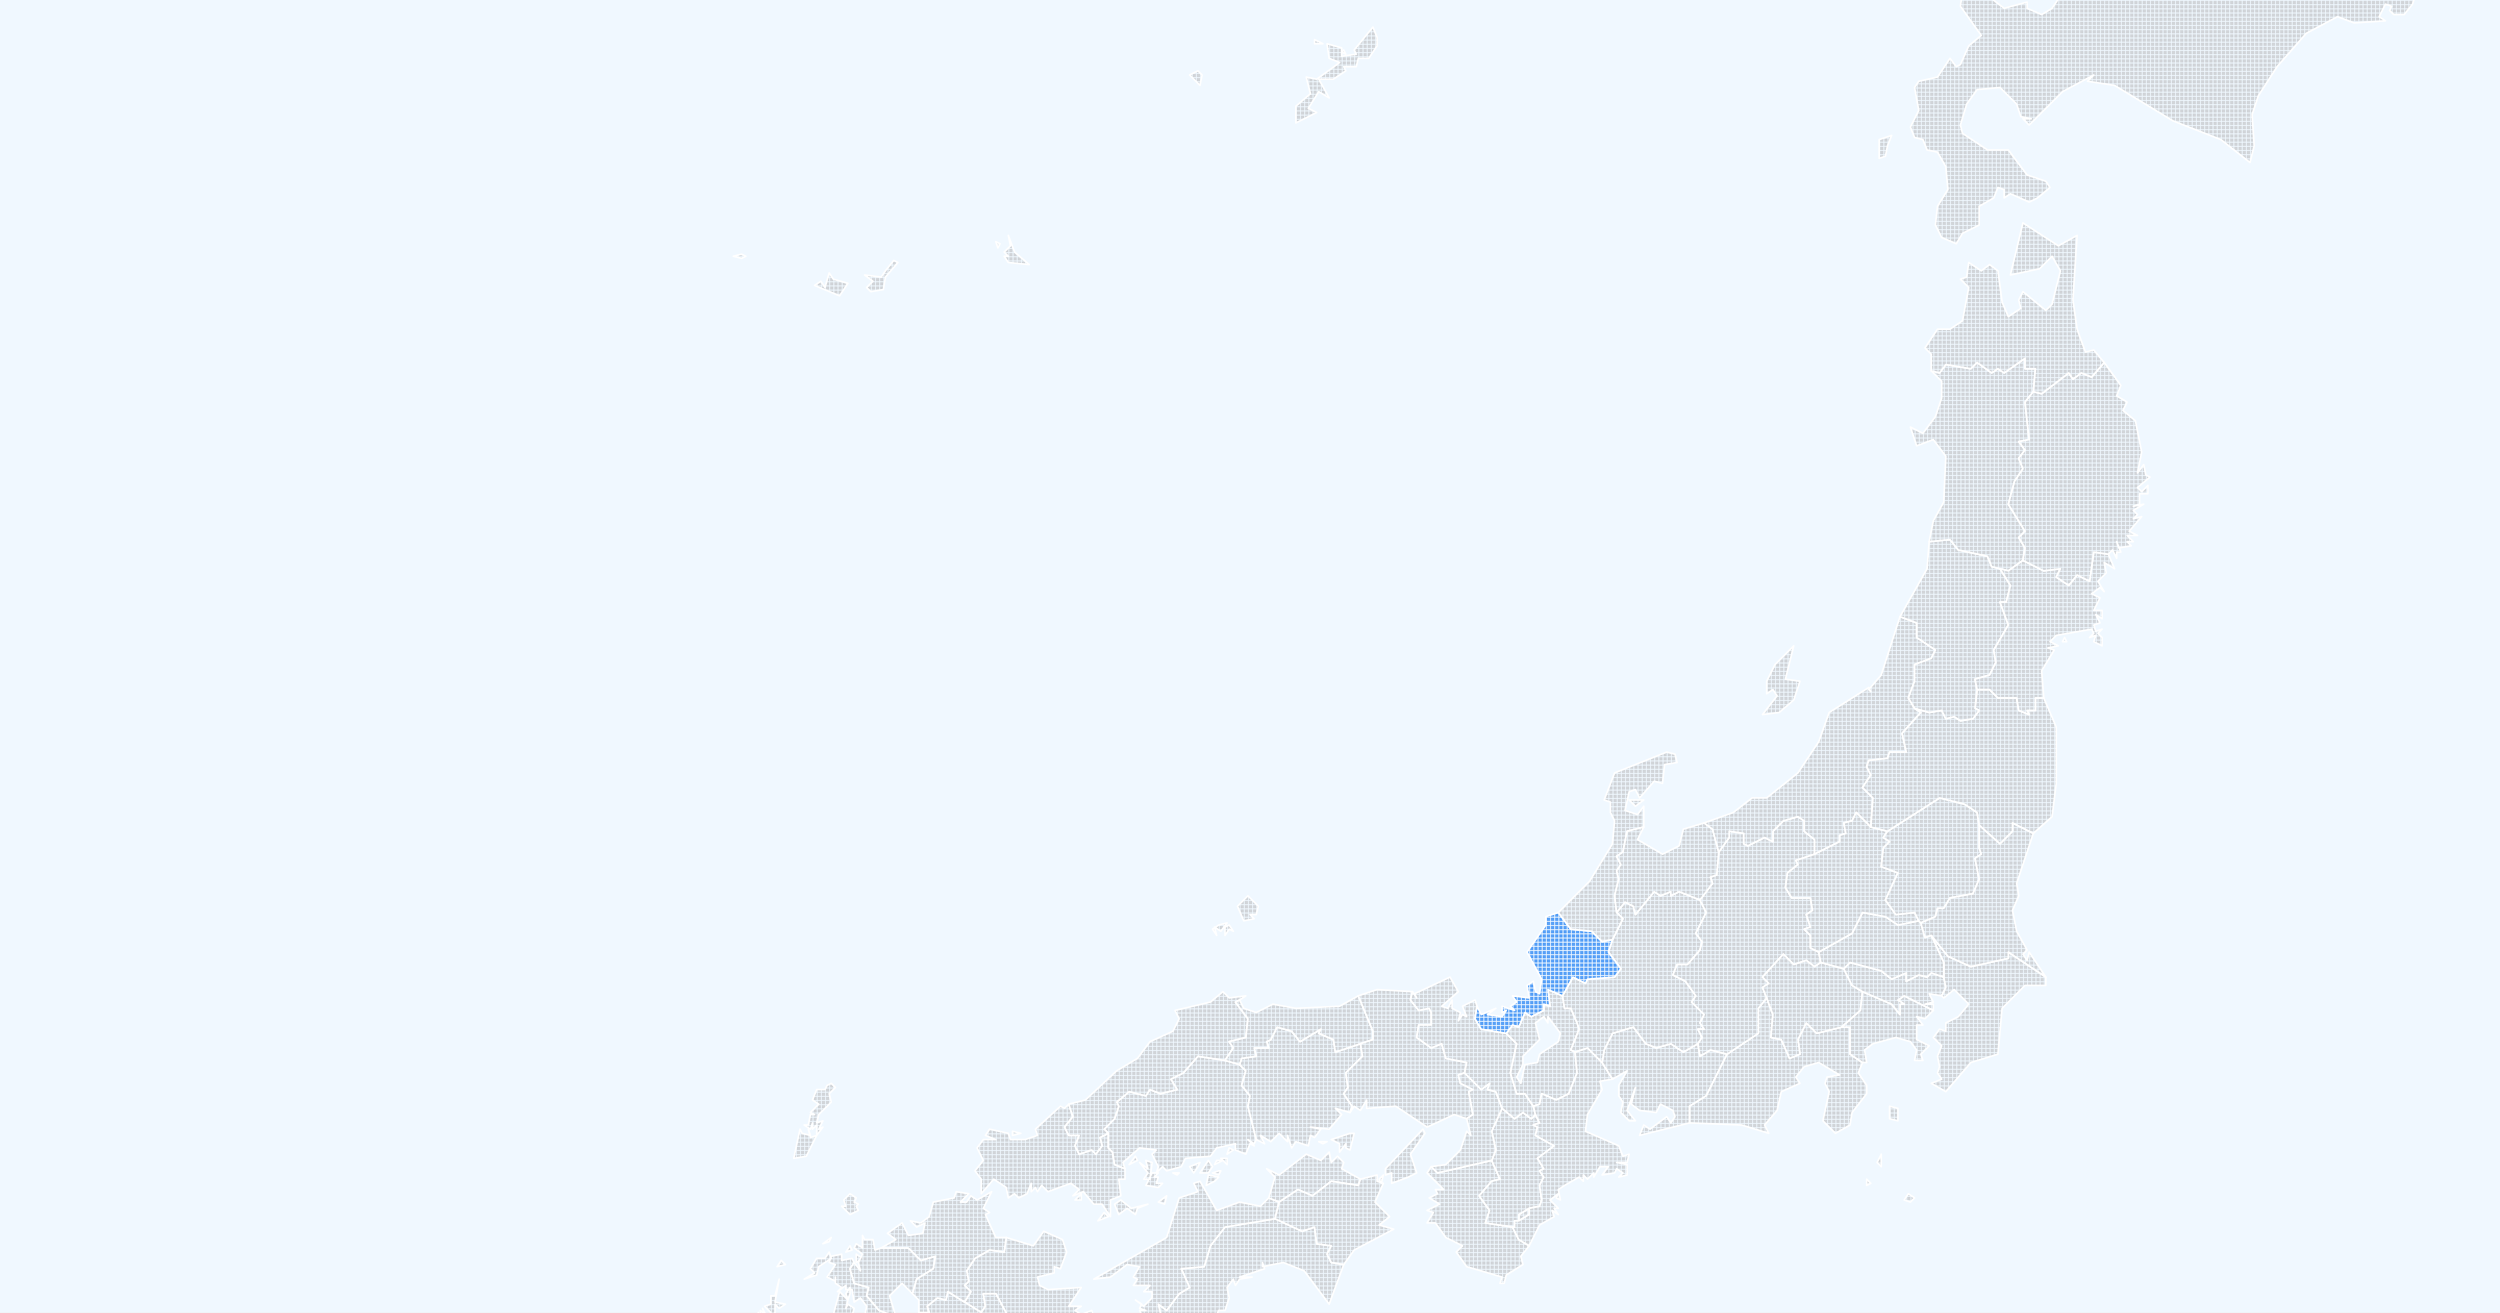
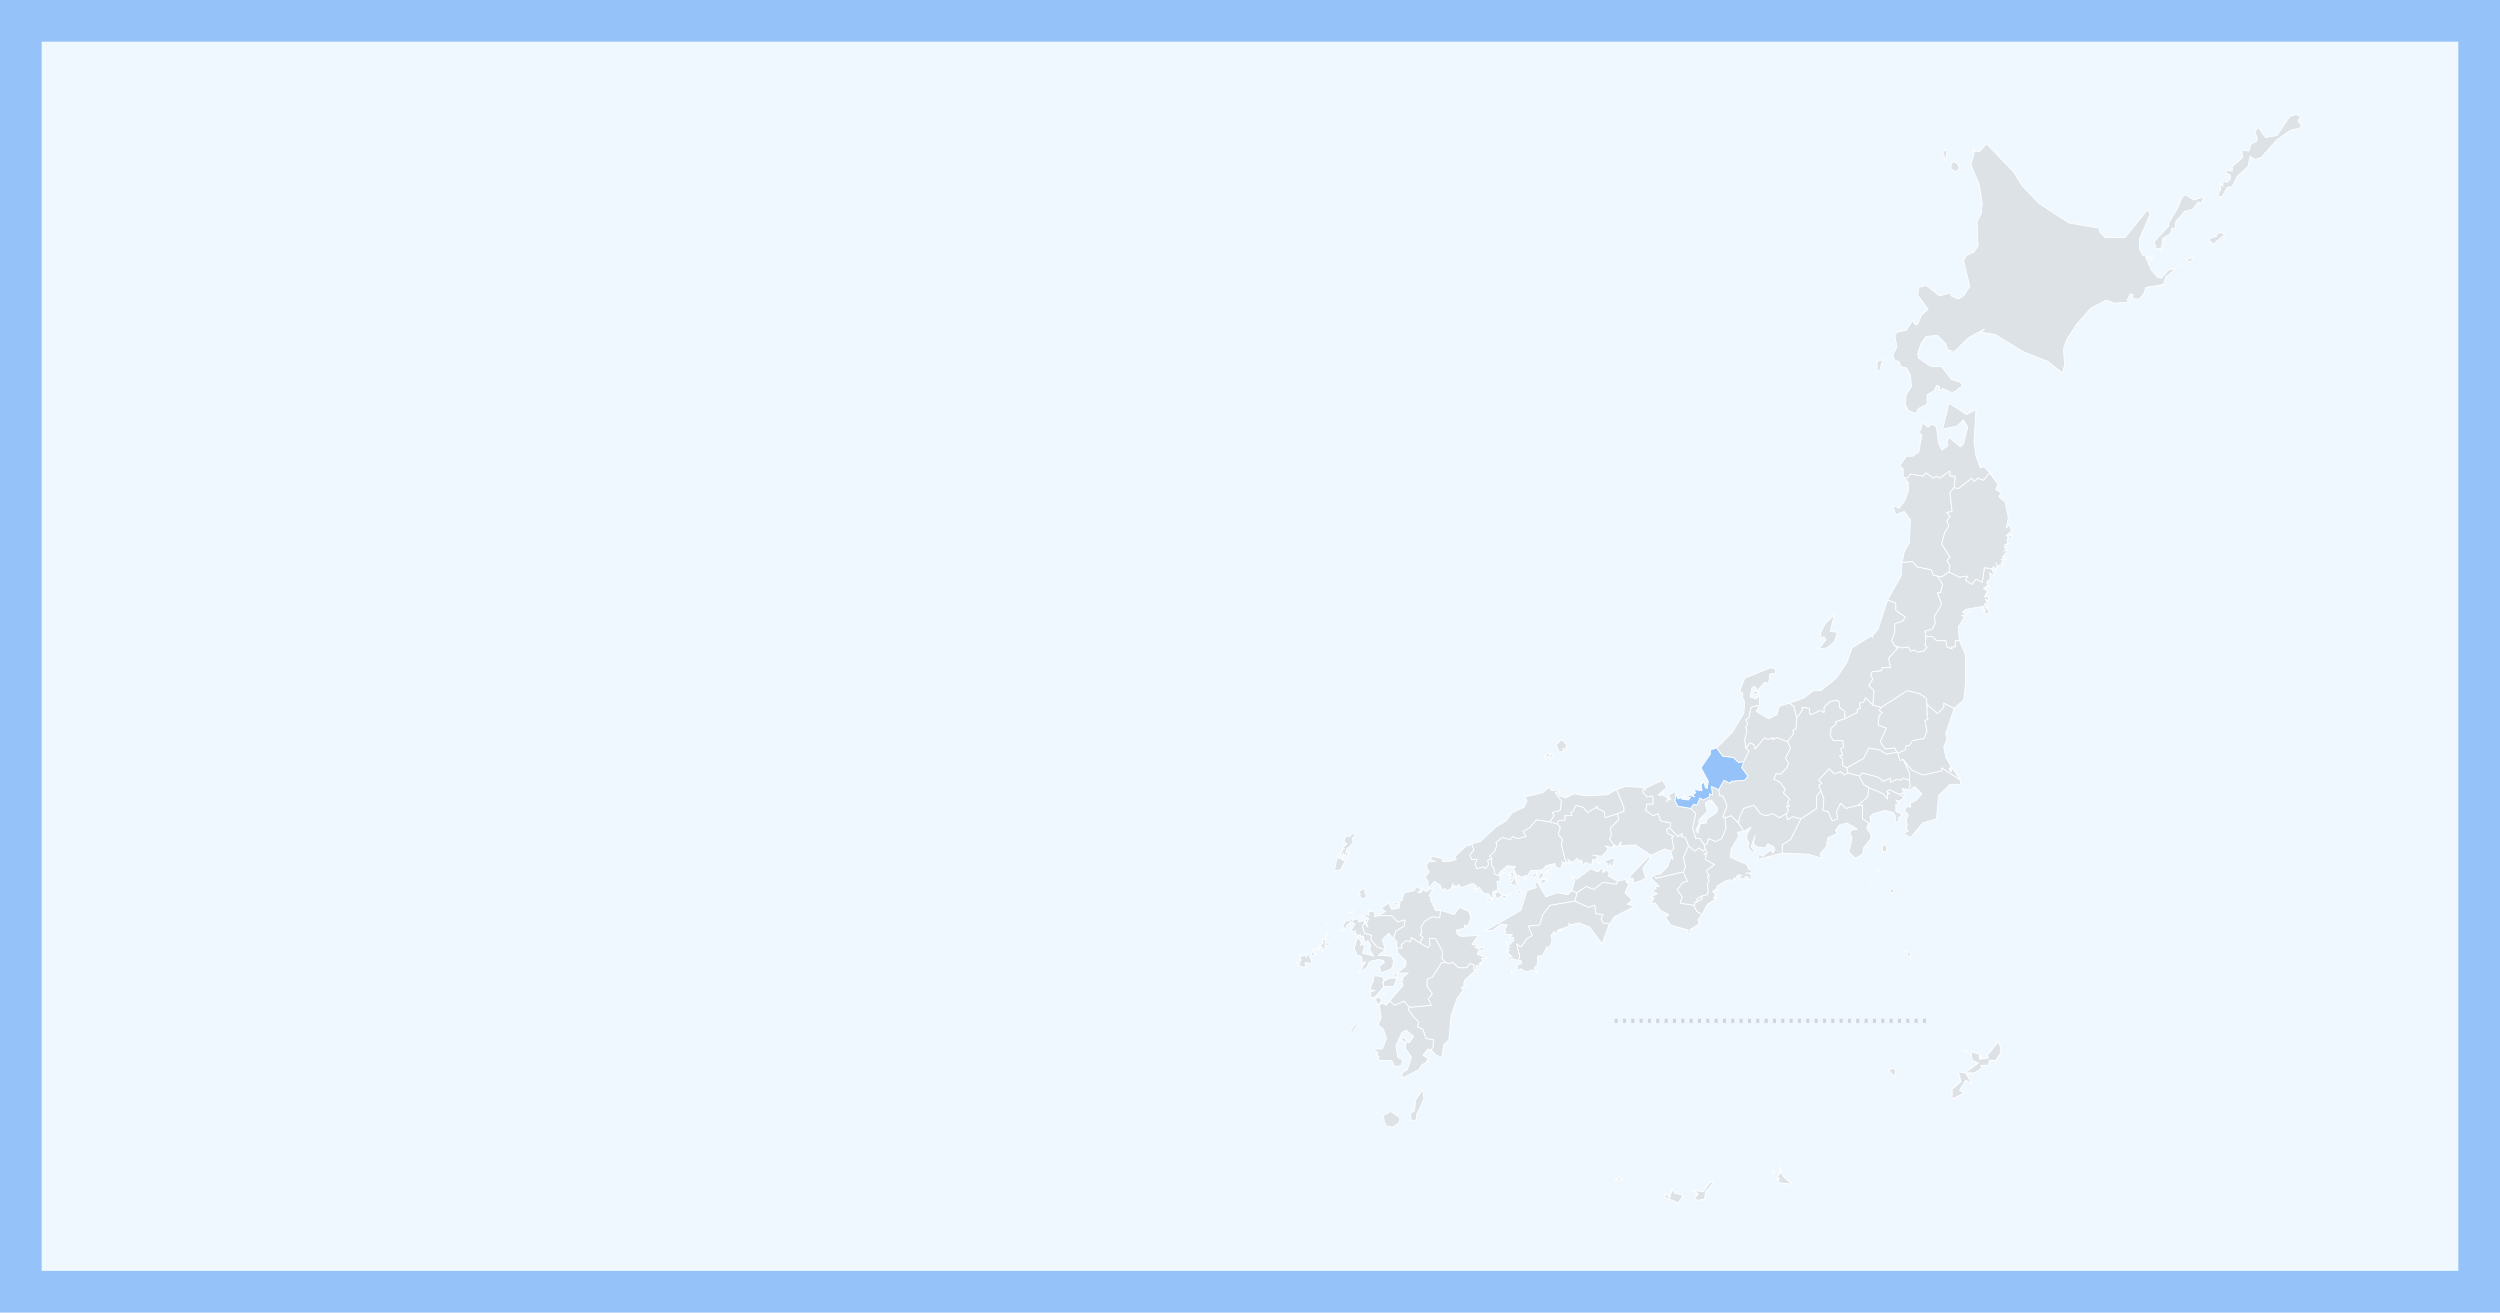
<svg xmlns="http://www.w3.org/2000/svg" viewBox="0 0 1200 630" width="1200" height="630">
  <rect width="1200" height="630" fill="#f0f8ff" />
  <defs>
    <pattern id="main" viewBox="0 0 5 5" x="0" y="0" width="5" height="5" patternUnits="userSpaceOnUse" patternTransform="scale(0.4)">
      <rect x="1" y="1" width="5" height="5" fill="rgba(56,141,245,0.8)" />
    </pattern>
  </defs>
  <defs>
    <pattern id="default" viewBox="0 0 5 5" x="0" y="0" width="5" height="5" patternUnits="userSpaceOnUse" patternTransform="scale(0.4)">
      <rect x="1" y="1" width="5" height="5" fill="rgba(202,205,209,0.8)" />
    </pattern>
  </defs>
-   <g transform="translate(300, -180) scale(1.0)">
+   <g transform="translate(600, 50) scale(0.5)">
    <g class="prefectures">
-       <g class="okinawa kyusyu-okinawa prefecture" data-code="47" stroke-linejoin="round" fill="url(#default)" fill-rule="nonzero" stroke="#ffffff" stroke-width="0.8" transform="translate(52, 193)">
+       <g class="okinawa kyusyu-okinawa prefecture" data-code="47" stroke-linejoin="round" fill="rgba(202,205,209,0.5)" fill-rule="nonzero" stroke="#ffffff" stroke-width="0.8" transform="translate(350, 900)  scale(1.2)">
        <polygon points="4 109 6 110 4 111 0 110" />
        <polygon points="48 121 55 123 51 129 39 124 42 122 44 125 46 118" />
        <polygon points="132 113 130 110 132 110 130 108 133 105 132 100 135 108 142 114" />
        <polygon points="225 23 224 28 219 23 223 21" />
        <polygon points="73 117 77 112 79 113 73 120 72 126 66 127 64 125 67 122 63 119 71 120" />
        <polygon points="287 20 291 17 286 15 285 8 292 10 292 14 299 13 298 11 307 0 309 5 309 9 305 15 300 15 299 19 293 19 294 21 288 25 281 25 286 34 281 31 276 39 280 41 270 46 270 38 277 32 275 24 280 25" />
        <polygon points="127 106 126 103 128 104" />
        <polygon points="279 8 279 6 283 8" />
        <polygon points="293 11 294 13 292 12" />
      </g>
-       <g class="kagoshima kyusyu kyusyu-okinawa prefecture" data-code="46" stroke-linejoin="round" fill="url(#default)" fill-rule="nonzero" stroke="#ffffff" stroke-width="0.8" transform="translate(96, 17)">
+       <g class="kagoshima kyusyu kyusyu-okinawa prefecture" data-code="46" stroke-linejoin="round" fill="rgba(202,205,209,0.5)" fill-rule="nonzero" stroke="#ffffff" stroke-width="0.8" transform="translate(96, 17)">
        <polygon points="23 949 26 951 23 952" />
        <polygon points="33 960 32 954 39 950 48 956 47 961 41 965 35 964" />
        <polygon points="64 953 64 958 59 959 58 952 62 949 63 939 70 929 71 938" />
        <polygon points="38 844 43 848 52 844 57 850 56 852 61 859 66 864 65 869 70 871 73 880 80 881 80 888 78 891 75 890 70 896 75 899 73 903 76 902 69 905 66 910 50 918 50 913 55 910 59 898 53 889 54 884 48 881 53 879 54 883 57 884 61 878 54 872 50 874 44 887 46 898 51 901 49 906 43 907 40 901 27 901 28 897 25 896 27 894 22 890 31 890 35 880 32 871 27 867 30 860 28 848 31 846 35 848" />
        <polygon points="31 837 34 836 33 838" />
        <polygon points="27 848 24 842 29 840 30 844" />
        <polygon points="4 868 6 865 7 867 2 875 0 874" />
-         <polygon points="12 864 9 861 14 861" />
-         <polygon points="284 149 280 150 279 146 289 144" />
-         <polygon points="301 126 301 118 306 118 305 122 309 126 308 129 303 132 300 128" />
-         <polygon points="363 98 360 99 359 97 365 93" />
-         <polygon points="344 90 331 98 335 101 330 104 327 103 329 107 323 102 325 99 316 97 324 97 325 95 321 94 335 88 337 90 339 86 344 85 342 89 344 87 345 89 347 82 349 88" />
-         <polygon points="324 108 322 106 320 108 318 101 323 102 322 105 328 107 325 109 326 107" />
-         <polygon points="355 12 352 16 352 13" />
-         <polygon points="361 1 363 0 365 4" />
      </g>
-       <g class="miyazaki kyusyu kyusyu-okinawa prefecture" data-code="45" stroke-linejoin="round" fill="url(#default)" fill-rule="nonzero" stroke="#ffffff" stroke-width="0.8" transform="translate(152, 824)">
+       <g class="miyazaki kyusyu kyusyu-okinawa prefecture" data-code="45" stroke-linejoin="round" fill="rgba(202,205,209,0.5)" fill-rule="nonzero" stroke="#ffffff" stroke-width="0.8" transform="translate(152, 824)">
        <polygon points="36 0 38 1 43 0 48 5 56 5 59 1 63 2 63 7 65 7 54 17 53 21 56 22 52 23 51 25 53 26 47 34 41 51 39 74 34 79 32 91 27 89 22 84 24 81 24 74 17 73 14 64 9 62 10 57 5 52 0 45 1 43 22 41 19 35 23 30 18 23 18 16 23 14 32 0" />
      </g>
-       <g class="oita kyusyu kyusyu-okinawa prefecture" data-code="44" stroke-linejoin="round" fill="url(#default)" fill-rule="nonzero" stroke="#ffffff" stroke-width="0.8" transform="translate(163, 771)">
+       <g class="oita kyusyu kyusyu-okinawa prefecture" data-code="44" stroke-linejoin="round" fill="rgba(202,205,209,0.5)" fill-rule="nonzero" stroke="#ffffff" stroke-width="0.8" transform="translate(163, 771)">
        <polygon points="0 34 3 29 0 26 2 24 1 19 5 13 12 9 19 10 20 3 33 7 38 0 47 4 49 10 46 18 43 17 43 20 35 22 36 26 40 28 56 27 50 36 56 36 53 38 56 40 61 38 62 41 57 41 55 45 65 49 59 49 61 51 57 54 60 55 54 56 54 60 52 60 52 55 48 54 45 58 37 58 32 53 27 54 25 53 21 49 22 43 15 30 9 30 10 36 8 39" />
      </g>
-       <g class="kumamoto kyusyu kyusyu-okinawa prefecture" data-code="43" stroke-linejoin="round" fill="url(#default)" fill-rule="nonzero" stroke="#ffffff" stroke-width="0.8" transform="translate(115, 800)">
+       <g class="kumamoto kyusyu kyusyu-okinawa prefecture" data-code="43" stroke-linejoin="round" fill="rgba(202,205,209,0.5)" fill-rule="nonzero" stroke="#ffffff" stroke-width="0.8" transform="translate(115, 800)">
        <path d="M8,37 L13,38 L13,48 L5,57 L1,58 L1,52 L5,51 L0,50 L4,40 L3,37 L8,37 Z M20,47 L14,47 L12,43 L19,39 L26,39 L23,47 L20,47 Z M24,34 L26,34 L26,38 L23,38 L24,34 Z M38,67 L33,61 L24,65 L19,61 L32,46 L30,40 L32,41 L31,39 L37,34 L26,34 L34,28 L35,23 L27,15 L26,10 L31,10 L30,7 L35,3 L39,4 L40,0 L48,5 L56,10 L58,7 L57,1 L63,1 L70,14 L69,20 L73,24 L69,24 L60,38 L55,40 L55,47 L60,54 L56,59 L59,65 L38,67 Z" />
      </g>
-       <g class="nagasaki kyusyu kyusyu-okinawa prefecture" data-code="42" stroke-linejoin="round" fill="url(#default)" fill-rule="nonzero" stroke="#ffffff" stroke-width="0.8" transform="translate(44, 700)">
+       <g class="nagasaki kyusyu kyusyu-okinawa prefecture" data-code="42" stroke-linejoin="round" fill="rgba(202,205,209,0.5)" fill-rule="nonzero" stroke="#ffffff" stroke-width="0.8" transform="translate(44, 700)">
        <path d="M53,1 L55,0 L57,2 L54,5 L55,9 L49,15 L48,19 L51,18 L49,22 L51,21 L48,25 L48,20 L46,22 L46,19 L45,22 L42,20 L44,20 L45,15 L47,15 L45,14 L49,10 L46,8 L48,3 L52,3 L53,1 Z M46,29 L43,35 L37,36 L40,22 L41,24 L45,25 L44,22 L45,26 L48,25 L46,29 Z M67,59 L68,61 L64,63 L60,59 L62,59 L61,56 L64,53 L67,55 L66,57 L68,58 L67,59 Z M28,110 L25,115 L26,110 L23,107 L26,106 L26,102 L28,102 L30,94 L28,105 L33,106 L30,108 L28,106 L28,110 Z M24,112 L21,111 L21,109 L23,111 L22,108 L24,112 Z M19,113 L20,110 L19,116 L16,111 L19,113 Z M6,118 L9,117 L10,119 L12,115 L16,125 L9,124 L9,129 L0,126 L1,124 L3,126 L4,125 L2,125 L5,122 L4,116 L6,118 Z M65,80 L62,81 L64,78 L65,80 Z M67,82 L70,84 L67,86 L67,82 Z M29,88 L31,85 L33,87 L29,88 Z M54,76 L51,77 L55,74 L54,76 Z M66,86 L64,89 L66,96 L73,98 L72,102 L78,109 L86,112 L79,117 L92,118 L94,123 L92,130 L82,134 L80,128 L85,124 L84,122 L79,121 L71,123 L68,129 L60,134 L64,129 L63,126 L65,127 L67,123 L64,125 L63,118 L59,117 L56,111 L59,100 L63,104 L62,108 L63,106 L66,108 L64,115 L75,118 L71,112 L72,107 L69,103 L66,105 L65,99 L62,99 L62,97 L58,100 L60,98 L57,96 L57,93 L57,95 L53,93 L57,87 L54,86 L55,83 L60,82 L60,85 L65,84 L66,86 Z M49,88 L48,92 L42,94 L47,91 L45,89 L48,84 L52,84 L54,81 L55,84 L49,88 Z M15,115 L15,113 L18,116 L15,118 L15,115 Z M64,101 L63,104 L62,101 L64,98 L64,101 Z" />
      </g>
-       <g class="saga kyusyu kyusyu-okinawa prefecture" data-code="41" stroke-linejoin="round" fill="url(#default)" fill-rule="nonzero" stroke="#ffffff" stroke-width="0.8" transform="translate(108, 773)">
+       <g class="saga kyusyu kyusyu-okinawa prefecture" data-code="41" stroke-linejoin="round" fill="rgba(202,205,209,0.5)" fill-rule="nonzero" stroke="#ffffff" stroke-width="0.8" transform="translate(108, 773)">
        <polygon points="15 6 28 6 34 12 41 10 40 16 32 21 30 28 25 23 19 29 22 39 14 36 8 29 9 25 2 23 0 16 2 13 5 17 4 13 6 9 2 6 3 4 6 6 6 0 7 2 11 2 12 7" />
      </g>
-       <g class="fukuoka kyusyu kyusyu-okinawa prefecture" data-code="40" stroke-linejoin="round" fill="url(#default)" fill-rule="nonzero" stroke="#ffffff" stroke-width="0.8" transform="translate(123, 752)">
+       <g class="fukuoka kyusyu kyusyu-okinawa prefecture" data-code="40" stroke-linejoin="round" fill="rgba(202,205,209,0.5)" fill-rule="nonzero" stroke="#ffffff" stroke-width="0.8" transform="translate(123, 752)">
        <polygon points="40 53 32 48 31 52 27 51 22 55 23 58 18 58 18 52 15 49 17 42 25 37 26 31 19 33 13 27 0 27 7 23 3 20 10 15 13 21 20 20 21 15 17 17 14 14 19 15 23 12 25 5 35 3 36 0 42 1 38 5 41 5 43 2 46 4 53 0 49 8 52 10 50 11 55 22 60 22 59 29 52 28 45 32 41 38 42 43 40 45 43 48" />
      </g>
-       <g class="kochi shikoku prefecture" data-code="39" stroke-linejoin="round" fill="url(#default)" fill-rule="nonzero" stroke="#ffffff" stroke-width="0.8" transform="translate(251, 765)">
+       <g class="kochi shikoku prefecture" data-code="39" stroke-linejoin="round" fill="rgba(202,205,209,0.5)" fill-rule="nonzero" stroke="#ffffff" stroke-width="0.8" transform="translate(251, 765)">
        <path d="M61,0 L74,6 L80,4 L81,12 L88,13 L86,17 L88,21 L94,22 L87,41 L75,25 L65,21 L55,23 L55,21 L56,24 L44,28 L50,28 L44,29 L42,32 L41,29 L38,33 L39,38 L37,44 L34,44 L30,52 L25,53 L25,61 L22,64 L25,70 L21,66 L14,68 L9,65 L5,67 L6,61 L10,60 L9,57 L6,57 L8,54 L5,41 L9,44 L15,36 L20,33 L16,24 L27,23 L30,13 L37,4 L61,0 Z M1,69 L0,70 L0,67 L1,69 Z" />
      </g>
-       <g class="ehime sikoku prefecture" data-code="38" stroke-linejoin="round" fill="url(#default)" fill-rule="nonzero" stroke="#ffffff" stroke-width="0.8" transform="translate(225, 737)">
+       <g class="ehime sikoku prefecture" data-code="38" stroke-linejoin="round" fill="rgba(202,205,209,0.5)" fill-rule="nonzero" stroke="#ffffff" stroke-width="0.8" transform="translate(225, 737)">
        <path d="M34,21 L31,20 L35,17 L34,21 Z M55,6 L51,6 L55,0 L57,3 L55,6 Z M60,5 L61,5 L60,7 L57,6 L60,5 Z M58,10 L54,12 L55,7 L60,8 L58,10 Z M32,85 L25,83 L25,86 L23,86 L24,81 L27,82 L21,76 L24,76 L22,72 L25,72 L22,71 L23,69 L20,67 L24,70 L28,66 L28,63 L24,63 L27,60 L19,60 L21,57 L19,56 L22,51 L16,50 L8,56 L0,57 L35,37 L41,18 L50,15 L48,11 L51,10 L59,24 L70,20 L80,22 L84,18 L89,20 L87,28 L63,32 L56,41 L53,51 L42,52 L46,61 L41,64 L35,72 L31,69 L34,82 L32,85 Z" />
      </g>
-       <g class="kagawa shikoku prefecture" data-code="37" stroke-linejoin="round" fill="url(#default)" fill-rule="nonzero" stroke="#ffffff" stroke-width="0.8" transform="translate(308, 724)">
+       <g class="kagawa shikoku prefecture" data-code="37" stroke-linejoin="round" fill="rgba(202,205,209,0.5)" fill-rule="nonzero" stroke="#ffffff" stroke-width="0.8" transform="translate(308, 724)">
        <path d="M6,33 L1,31 L4,21 L0,17 L6,20 L19,10 L26,13 L30,9 L31,14 L34,11 L37,14 L36,17 L45,22 L44,25 L31,23 L22,30 L15,27 L6,33 Z M27,5 L25,4 L29,4 L27,5 Z M40,0 L42,0 L40,8 L38,7 L38,5 L35,9 L35,5 L31,3 L40,0 Z" />
      </g>
-       <g class="tokushima shikoku prefecture" data-code="36" stroke-linejoin="round" fill="url(#default)" fill-rule="nonzero" stroke="#ffffff" stroke-width="0.8" transform="translate(312, 744)">
+       <g class="tokushima shikoku prefecture" data-code="36" stroke-linejoin="round" fill="rgba(202,205,209,0.5)" fill-rule="nonzero" stroke="#ffffff" stroke-width="0.8" transform="translate(312, 744)">
        <path d="M50,2 L52,0 L51,4 L50,2 Z M41,2 L49,0 L49,3 L52,4 L48,13 L55,20 L50,24 L57,26 L38,36 L33,43 L27,42 L25,38 L27,34 L20,33 L19,25 L13,27 L0,21 L2,13 L11,7 L18,10 L27,3 L40,5 L41,2 Z" />
      </g>
-       <g class="yamaguchi chugoku prefecture" data-code="35" stroke-linejoin="round" fill="url(#default)" fill-rule="nonzero" stroke="#ffffff" stroke-width="0.8" transform="translate(168, 710)">
+       <g class="yamaguchi chugoku prefecture" data-code="35" stroke-linejoin="round" fill="rgba(202,205,209,0.5)" fill-rule="nonzero" stroke="#ffffff" stroke-width="0.8" transform="translate(168, 710)">
        <path d="M45,0 L47,6 L43,11 L45,15 L50,15 L48,20 L50,24 L56,22 L58,24 L61,20 L60,16 L64,14 L64,21 L66,23 L67,29 L72,31 L72,36 L69,36 L70,44 L65,46 L65,54 L61,48 L57,48 L52,42 L47,44 L50,41 L46,38 L35,42 L32,39 L30,42 L29,40 L27,42 L27,38 L25,43 L21,45 L19,43 L16,45 L15,40 L9,36 L3,43 L3,36 L0,32 L4,27 L1,21 L4,17 L10,17 L5,15 L7,12 L16,14 L17,17 L24,17 L30,15 L29,12 L41,1 L43,2 L45,0 Z M64,54 L59,56 L62,52 L64,54 Z M75,50 L83,48 L78,50 L77,53 L73,50 L69,53 L67,48 L70,46 L75,50 Z M18,15 L18,13 L22,14 L18,15 Z M51,46 L48,46 L51,43 L51,46 Z" />
      </g>
-       <g class="hiroshima chugoku prefecture" data-code="34" stroke-linejoin="round" fill="url(#default)" fill-rule="nonzero" stroke="#ffffff" stroke-width="0.8" transform="translate(230, 687)">
+       <g class="hiroshima chugoku prefecture" data-code="34" stroke-linejoin="round" fill="rgba(202,205,209,0.5)" fill-rule="nonzero" stroke="#ffffff" stroke-width="0.8" transform="translate(230, 687)">
        <path d="M73,40 L72,42 L69,40 L72,43 L70,42 L68,47 L63,45 L63,42 L54,44 L51,48 L39,49 L37,53 L30,55 L28,53 L25,56 L26,53 L23,47 L25,45 L17,44 L9,51 L10,54 L5,52 L4,46 L2,44 L2,37 L0,35 L5,30 L7,24 L6,22 L12,17 L20,19 L22,16 L27,18 L35,16 L32,11 L38,8 L45,0 L58,2 L65,4 L68,7 L66,14 L70,19 L69,24 L73,40 Z M45,53 L43,56 L41,53 L46,51 L45,53 Z M21,54 L20,50 L23,51 L22,59 L19,59 L21,56 L17,51 L21,54 Z M15,48 L16,50 L12,52 L15,48 Z M35,57 L33,56 L36,56 L35,57 Z M24,58 L26,58 L25,61 L28,61 L26,63 L20,62 L23,56 L26,56 L24,58 Z M59,49 L59,52 L56,49 L59,49 Z M57,50 L53,52 L54,50 L57,50 Z M60,44 L62,45 L59,47 L60,44 Z" />
      </g>
-       <g class="okayama chugoku prefecture" data-code="33" stroke-linejoin="round" fill="url(#default)" fill-rule="nonzero" stroke="#ffffff" stroke-width="0.8" transform="translate(295, 673)">
+       <g class="okayama chugoku prefecture" data-code="33" stroke-linejoin="round" fill="rgba(202,205,209,0.5)" fill-rule="nonzero" stroke="#ffffff" stroke-width="0.8" transform="translate(295, 673)">
        <polygon points="58 8 59 14 51 22 52 29 50 32 54 38 53 41 46 39 49 42 43 49 34 48 39 49 36 53 34 52 33 57 27 55 25 58 23 52 23 55 19 51 15 55 10 52 12 56 8 54 4 38 5 33 1 28 3 21 0 18 1 15 8 14 7 10 14 10 13 7 15 6 18 0 25 2 29 7 39 1 38 3 45 6 46 12" />
      </g>
-       <g class="shimane chugoku prefecture" data-code="32" stroke-linejoin="round" fill="url(#default)" fill-rule="nonzero" stroke="#ffffff" stroke-width="0.8" transform="translate(211, 610)">
+       <g class="shimane chugoku prefecture" data-code="32" stroke-linejoin="round" fill="rgba(202,205,209,0.5)" fill-rule="nonzero" stroke="#ffffff" stroke-width="0.8" transform="translate(211, 610)">
        <path d="M74,14 L78,13 L75,17 L72,15 L73,19 L71,16 L74,14 Z M79,16 L77,19 L77,15 L79,14 L81,17 L79,16 Z M83,5 L88,0 L93,5 L92,9 L89,9 L91,11 L86,12 L83,5 Z M2,100 L10,98 L25,84 L35,78 L41,70 L52,65 L55,59 L53,55 L70,51 L76,46 L79,49 L87,48 L84,50 L82,51 L88,59 L87,68 L79,70 L81,73 L77,79 L64,77 L57,85 L51,88 L54,93 L46,95 L41,93 L39,96 L31,94 L25,99 L26,101 L24,107 L19,112 L21,114 L17,116 L18,120 L15,124 L13,122 L7,124 L5,120 L7,115 L2,115 L0,111 L4,106 L2,100 Z" />
      </g>
-       <g class="tottori chugoku prefecture" data-code="31" stroke-linejoin="round" fill="url(#default)" fill-rule="nonzero" stroke="#ffffff" stroke-width="0.8" transform="translate(288, 658)">
+       <g class="tottori chugoku prefecture" data-code="31" stroke-linejoin="round" fill="rgba(202,205,209,0.5)" fill-rule="nonzero" stroke="#ffffff" stroke-width="0.8" transform="translate(288, 658)">
        <polygon points="7 33 0 31 4 25 2 22 10 20 11 11 5 3 7 2 9 6 15 8 23 4 34 6 55 5 64 0 71 17 71 21 65 23 53 27 52 21 45 18 46 16 36 22 32 17 25 15 22 21 20 22 21 25 14 25 15 29 8 30" />
      </g>
-       <g class="wakayama kinki prefecture" data-code="30" stroke-linejoin="round" fill="url(#default)" fill-rule="nonzero" stroke="#ffffff" stroke-width="0.8" transform="translate(385, 737)">
+       <g class="wakayama kinki prefecture" data-code="30" stroke-linejoin="round" fill="rgba(202,205,209,0.5)" fill-rule="nonzero" stroke="#ffffff" stroke-width="0.8" transform="translate(385, 737)">
        <path d="M41,32 L44,38 L49,41 L45,46 L46,50 L38,55 L37,59 L35,59 L36,56 L19,51 L14,44 L17,41 L9,37 L4,30 L0,30 L3,25 L0,24 L6,21 L1,18 L5,16 L4,14 L8,14 L0,6 L2,3 L5,6 L31,0 L35,9 L31,10 L25,17 L30,24 L28,30 L41,32 Z M49,23 L49,26 L44,29 L44,26 L49,23 Z" />
      </g>
-       <g class="nara kinki prefecture" data-code="29" stroke-linejoin="round" fill="url(#default)" fill-rule="nonzero" stroke="#ffffff" stroke-width="0.8" transform="translate(410, 712)">
+       <g class="nara kinki prefecture" data-code="29" stroke-linejoin="round" fill="rgba(202,205,209,0.5)" fill-rule="nonzero" stroke="#ffffff" stroke-width="0.8" transform="translate(410, 712)">
        <polygon points="24 48 19 51 19 54 17 54 17 57 16 57 3 55 5 49 0 42 6 35 10 34 6 25 8 20 6 11 11 0 17 5 21 2 25 5 27 3 29 7 26 8 28 9 27 13 36 18 28 24 31 29 29 30 31 33 29 37 30 44 29 47" />
      </g>
-       <g class="hyogo kinki prefecture" data-code="28" stroke-linejoin="round" fill="url(#default)" fill-rule="nonzero" stroke="#ffffff" stroke-width="0.8" transform="translate(345, 655)">
+       <g class="hyogo kinki prefecture" data-code="28" stroke-linejoin="round" fill="rgba(202,205,209,0.5)" fill-rule="nonzero" stroke="#ffffff" stroke-width="0.8" transform="translate(345, 655)">
        <path d="M31,90 L23,93 L23,88 L20,89 L20,86 L38,67 L39,69 L32,79 L35,88 L31,90 Z M3,59 L4,56 L0,50 L2,47 L1,40 L9,32 L8,26 L14,24 L14,20 L7,3 L16,0 L33,1 L32,5 L36,10 L41,9 L42,11 L42,17 L36,17 L35,23 L42,28 L47,26 L49,33 L59,35 L58,40 L55,41 L56,45 L62,48 L60,49 L62,60 L59,62 L53,60 L40,66 L25,56 L11,57 L11,53 L8,58 L5,56 L3,59 Z" />
      </g>
-       <g class="osaka kinki prefecture" data-code="27" stroke-linejoin="round" fill="url(#default)" fill-rule="nonzero" stroke="#ffffff" stroke-width="0.8" transform="translate(387, 695)">
+       <g class="osaka kinki prefecture" data-code="27" stroke-linejoin="round" fill="rgba(202,205,209,0.5)" fill-rule="nonzero" stroke="#ffffff" stroke-width="0.8" transform="translate(387, 695)">
        <polygon points="16 0 24 8 28 5 27 8 31 9 34 17 29 28 31 37 29 42 3 48 0 45 7 44 14 37 17 28 19 30 17 22 20 20 18 9 20 8 14 5 13 1" />
      </g>
-       <g class="kyoto kinki prefecture" data-code="26" stroke-linejoin="round" fill="url(#default)" fill-rule="nonzero" stroke="#ffffff" stroke-width="0.8" transform="translate(377, 649)">
+       <g class="kyoto kinki prefecture" data-code="26" stroke-linejoin="round" fill="rgba(202,205,209,0.5)" fill-rule="nonzero" stroke="#ffffff" stroke-width="0.8" transform="translate(377, 649)">
        <polygon points="44 63 41 55 37 54 38 51 34 54 26 46 27 41 17 39 15 32 10 34 3 29 4 23 10 23 10 17 9 15 4 16 0 11 1 7 3 10 2 8 19 0 23 7 15 14 18 15 20 11 20 15 24 17 23 21 25 18 27 19 25 14 31 11 32 14 31 20 34 25 46 27 51 32 48 46 51 56 55 56 59 62 60 66 58 68 54 65 50 68" />
      </g>
-       <g class="shiga kinki prefecture" data-code="25" stroke-linejoin="round" fill="url(#default)" fill-rule="nonzero" stroke="#ffffff" stroke-width="0.8" transform="translate(423, 655)">
+       <g class="shiga kinki prefecture" data-code="25" stroke-linejoin="round" fill="rgba(202,205,209,0.5)" fill-rule="nonzero" stroke="#ffffff" stroke-width="0.8" transform="translate(423, 655)">
        <path d="M20,0 L27,3 L28,9 L31,9 L34,16 L35,19 L31,29 L33,30 L34,40 L30,50 L24,53 L17,50 L16,55 L13,56 L9,50 L5,50 L2,40 L5,26 L0,21 L3,17 L6,18 L9,11 L12,13 L18,10 L18,7 L21,8 L20,0 Z M20,13 L20,16 L18,13 L14,16 L16,24 L8,32 L8,36 L5,42 L7,45 L9,36 L15,35 L16,31 L25,25 L26,21 L20,13 Z" />
      </g>
-       <g class="mie kinki prefecture" data-code="24" stroke-linejoin="round" fill="url(#default)" fill-rule="nonzero" stroke="#ffffff" stroke-width="0.8" transform="translate(426, 683)">
+       <g class="mie kinki prefecture" data-code="24" stroke-linejoin="round" fill="rgba(202,205,209,0.5)" fill-rule="nonzero" stroke="#ffffff" stroke-width="0.8" transform="translate(426, 683)">
        <polygon points="8 95 3 92 0 86 1 86 1 83 3 83 8 80 8 77 13 76 14 73 13 66 15 62 13 59 15 58 12 53 20 47 11 42 12 38 10 37 13 36 11 32 10 28 13 27 14 22 21 25 27 22 31 12 30 2 36 0 43 7 48 15 42 16 43 20 36 32 35 40 51 47 53 52 56 51 55 55 50 55 55 56 55 61 51 62 53 60 50 58 49 60 43 61 46 57 42 57 39 62 39 60 36 63 34 61 34 64 32 62 25 66 22 68 23 73 21 72 22 70 18 73 22 77 20 77 22 80 19 78 20 81 13 85" />
      </g>
-       <g class="aichi chubu prefecture" data-code="23" stroke-linejoin="round" fill="url(#default)" fill-rule="nonzero" stroke="#ffffff" stroke-width="0.8" transform="translate(469, 673)">
+       <g class="aichi chubu prefecture" data-code="23" stroke-linejoin="round" fill="rgba(202,205,209,0.5)" fill-rule="nonzero" stroke="#ffffff" stroke-width="0.8" transform="translate(469, 673)">
        <polygon points="42 46 18 52 20 47 23 49 31 43 33 46 35 43 34 40 28 37 26 41 18 40 14 37 16 29 12 40 16 45 13 45 9 41 10 36 8 33 8 28 12 21 5 25 0 17 1 11 5 3 15 0 21 8 26 10 33 8 39 12 46 8 47 14 52 11 60 13 50 33 42 38" />
      </g>
-       <g class="shizuoka chubu prefecture" data-code="22" stroke-linejoin="round" fill="url(#default)" fill-rule="nonzero" stroke="#ffffff" stroke-width="0.8" transform="translate(511, 659)">
+       <g class="shizuoka chubu prefecture" data-code="22" stroke-linejoin="round" fill="rgba(202,205,209,0.5)" fill-rule="nonzero" stroke="#ffffff" stroke-width="0.8" transform="translate(511, 659)">
        <polygon points="73 14 77 14 77 27 83 31 81 36 85 42 85 46 78 55 77 61 70 65 64 59 67 45 65 41 66 38 72 37 62 31 55 33 51 38 53 41 44 45 42 54 36 61 38 65 25 61 0 60 0 52 8 47 18 27 33 17 33 5 37 0 40 8 39 19 44 20 48 29 53 27 52 20 56 12 61 17" />
      </g>
-       <g class="gifu chubu prefecture" data-code="21" stroke-linejoin="round" fill="url(#default)" fill-rule="nonzero" stroke="#ffffff" stroke-width="0.8" transform="translate(450, 608)">
+       <g class="gifu chubu prefecture" data-code="21" stroke-linejoin="round" fill="rgba(202,205,209,0.5)" fill-rule="nonzero" stroke="#ffffff" stroke-width="0.8" transform="translate(450, 608)">
        <polygon points="66 4 69 10 64 20 67 24 66 28 60 35 55 35 53 40 59 43 64 50 62 53 68 59 66 63 68 66 65 66 67 70 65 73 58 77 52 73 45 75 40 73 34 65 24 68 20 76 19 82 12 75 6 77 4 76 8 66 7 63 4 56 1 56 0 50 5 41 11 44 12 42 25 41 28 37 22 29 24 23 29 13 26 10 30 5 34 7 35 11 44 0 47 2 52 0 52 2 56 0" />
      </g>
-       <g class="nagano chubu prefecture" data-code="20" stroke-linejoin="round" fill="url(#default)" fill-rule="nonzero" stroke="#ffffff" stroke-width="0.8" transform="translate(503, 572)">
+       <g class="nagano chubu prefecture" data-code="20" stroke-linejoin="round" fill="rgba(202,205,209,0.5)" fill-rule="nonzero" stroke="#ffffff" stroke-width="0.8" transform="translate(503, 572)">
        <polygon points="68 18 59 21 60 23 55 27 54 34 57 39 66 39 67 45 64 47 66 53 63 54 66 57 66 63 70 65 71 70 68 72 64 69 58 71 53 66 43 77 46 80 43 82 45 87 41 92 41 104 26 114 18 112 13 115 12 109 14 106 12 102 15 102 13 99 15 95 9 89 11 86 6 79 0 76 2 71 7 71 13 64 14 60 11 56 16 46 13 40 19 32 18 29 21 28 22 17 27 10 27 7 34 8 34 13 36 14 44 10 48 12 48 7 53 2 60 0 63 2 63 7 68 11" />
      </g>
-       <g class="yamanashi chubu prefecture" data-code="19" stroke-linejoin="round" fill="url(#default)" fill-rule="nonzero" stroke="#ffffff" stroke-width="0.8" transform="translate(546, 638)">
+       <g class="yamanashi chubu prefecture" data-code="19" stroke-linejoin="round" fill="rgba(202,205,209,0.5)" fill-rule="nonzero" stroke="#ffffff" stroke-width="0.8" transform="translate(546, 638)">
        <polygon points="2 21 0 16 3 14 0 11 10 0 15 5 21 3 25 6 28 4 39 7 43 15 48 18 47 27 38 35 26 38 21 33 17 41 18 48 13 50 9 41 4 40 5 29" />
      </g>
-       <g class="fukui chubu prefecture" data-code="18" stroke-linejoin="round" fill="url(#main)" fill-rule="nonzero" stroke="#ffffff" stroke-width="0.8" transform="translate(408, 618)">
+       <g class="fukui chubu prefecture" data-code="18" stroke-linejoin="round" fill="rgba(56,141,245,0.5)" fill-rule="nonzero" stroke="#ffffff" stroke-width="0.8" transform="translate(408, 618)">
        <polygon points="40 0 46 8 56 9 61 14 66 13 64 19 70 27 67 31 54 32 53 34 47 31 42 40 35 37 36 45 33 44 33 47 27 50 24 48 21 55 18 54 15 58 3 56 0 51 1 45 3 49 10 46 6 49 13 50 15 47 13 48 13 45 19 47 17 45 20 43 18 40 26 41 25 35 28 33 29 38 31 39 32 32 25 19 34 6 34 2" />
      </g>
-       <g class="ishikawa chubu prefecture" data-code="17" stroke-linejoin="round" fill="url(#default)" fill-rule="nonzero" stroke="#ffffff" stroke-width="0.8" transform="translate(448, 541)">
+       <g class="ishikawa chubu prefecture" data-code="17" stroke-linejoin="round" fill="rgba(202,205,209,0.5)" fill-rule="nonzero" stroke="#ffffff" stroke-width="0.8" transform="translate(448, 541)">
        <path d="M37,26 L34,23 L41,23 L37,26 Z M28,77 L31,80 L26,90 L21,91 L16,86 L6,85 L0,77 L15,62 L26,44 L27,33 L25,29 L25,24 L22,23 L27,10 L52,0 L56,1 L57,5 L51,6 L50,15 L46,14 L39,22 L37,18 L34,19 L32,28 L38,30 L41,26 L41,36 L33,38 L31,48 L28,50 L30,54 L28,57 L29,61 L27,69 L28,77 Z" />
      </g>
-       <g class="toyama chubu prefecture" data-code="16" stroke-linejoin="round" fill="url(#default)" fill-rule="nonzero" stroke="#ffffff" stroke-width="0.8" transform="translate(475, 575)">
+       <g class="toyama chubu prefecture" data-code="16" stroke-linejoin="round" fill="rgba(202,205,209,0.5)" fill-rule="nonzero" stroke="#ffffff" stroke-width="0.8" transform="translate(475, 575)">
        <polygon points="41 37 31 33 27 35 27 33 22 35 19 33 10 44 9 40 5 38 1 43 0 35 2 27 1 23 3 20 1 16 4 14 6 4 14 2 11 8 23 15 31 11 33 3 43 0 47 3 50 14 49 25 46 26 47 29" />
      </g>
-       <g class="niigata chubu prefecture" data-code="15" stroke-linejoin="round" fill="url(#default)" fill-rule="nonzero" stroke="#ffffff" stroke-width="0.8" transform="translate(518, 476)">
+       <g class="niigata chubu prefecture" data-code="15" stroke-linejoin="round" fill="rgba(202,205,209,0.5)" fill-rule="nonzero" stroke="#ffffff" stroke-width="0.8" transform="translate(518, 476)">
        <path d="M7,113 L4,102 L0,99 L14,94 L23,87 L30,87 L45,75 L55,60 L60,46 L79,34 L80,36 L79,35 L85,28 L94,0 L102,3 L102,10 L111,16 L109,20 L101,23 L101,31 L98,39 L101,44 L104,46 L95,56 L97,65 L89,65 L88,68 L79,69 L78,72 L80,76 L76,82 L81,87 L80,101 L73,94 L71,98 L67,99 L68,104 L65,105 L65,108 L53,114 L53,107 L48,103 L48,98 L45,96 L38,98 L33,103 L33,108 L29,106 L21,110 L19,109 L19,104 L12,103 L12,106 L7,113 Z M36,46 L28,47 L35,38 L33,35 L30,37 L30,31 L34,23 L43,14 L39,30 L46,31 L43,40 L36,46 Z" />
      </g>
-       <g class="kanagawa kanto prefecture" data-code="14" stroke-linejoin="round" fill="url(#default)" fill-rule="nonzero" stroke="#ffffff" stroke-width="0.8" transform="translate(584, 656)">
+       <g class="kanagawa kanto prefecture" data-code="14" stroke-linejoin="round" fill="rgba(202,205,209,0.5)" fill-rule="nonzero" stroke="#ffffff" stroke-width="0.8" transform="translate(584, 656)">
        <polygon points="10 0 24 6 28 11 28 6 30 6 27 4 30 2 44 9 40 13 36 12 39 16 36 16 36 23 42 26 38 30 39 33 35 33 36 28 33 24 26 22 15 25 11 28 12 34 10 34 4 30 4 17 0 17 9 9" />
      </g>
-       <g class="tokyo kanto prefecture" data-code="13" stroke-linejoin="round" fill="url(#default)" fill-rule="nonzero" stroke="#ffffff" stroke-width="0.8" transform="translate(585, 642)">
+       <g class="tokyo kanto prefecture" data-code="13" stroke-linejoin="round" fill="rgba(202,205,209,0.5)" fill-rule="nonzero" stroke="#ffffff" stroke-width="0.8" transform="translate(585, 642)">
        <path d="M49,173 L49,178 L44,171 L49,173 Z M34,113 L32,115 L29,114 L31,111 L34,113 Z M11,104 L13,106 L11,107 L11,104 Z M18,98 L16,96 L18,92 L18,98 Z M22,75 L22,69 L26,70 L26,76 L22,75 Z M48,7 L49,12 L47,16 L41,15 L43,19 L39,20 L43,20 L43,23 L29,16 L26,18 L29,20 L27,20 L27,25 L23,20 L9,14 L4,11 L0,3 L3,0 L18,4 L23,8 L30,5 L30,9 L36,6 L40,7 L42,5 L48,7 Z" />
      </g>
-       <g class="chiba kanto prefecture" data-code="12" stroke-linejoin="round" fill="url(#default)" fill-rule="nonzero" stroke="#ffffff" stroke-width="0.8" transform="translate(627, 629)">
+       <g class="chiba kanto prefecture" data-code="12" stroke-linejoin="round" fill="rgba(202,205,209,0.5)" fill-rule="nonzero" stroke="#ffffff" stroke-width="0.8" transform="translate(627, 629)">
        <polygon points="5 29 7 25 6 20 6 13 0 0 8 10 19 15 37 11 37 8 55 20 55 24 45 24 34 35 32 57 19 61 7 75 0 71 5 69 3 66 4 63 3 58 5 53 1 49 4 45 7 46 7 42 13 39 18 33 11 26 6 30" />
      </g>
-       <g class="saitama kanto prefecture" data-code="11" stroke-linejoin="round" fill="url(#default)" fill-rule="nonzero" stroke="#ffffff" stroke-width="0.8" transform="translate(573, 618)">
+       <g class="saitama kanto prefecture" data-code="11" stroke-linejoin="round" fill="rgba(202,205,209,0.5)" fill-rule="nonzero" stroke="#ffffff" stroke-width="0.8" transform="translate(573, 618)">
        <polygon points="48 4 49 5 51 12 54 11 54 11 60 24 60 31 54 29 52 31 48 30 42 33 42 29 35 32 30 28 15 24 12 27 1 24 0 19 16 10 21 0 32 2 38 6" />
      </g>
-       <g class="gunma kanto prefecture" data-code="10" stroke-linejoin="round" fill="url(#default)" fill-rule="nonzero" stroke="#ffffff" stroke-width="0.8" transform="translate(557, 570)">
+       <g class="gunma kanto prefecture" data-code="10" stroke-linejoin="round" fill="rgba(202,205,209,0.5)" fill-rule="nonzero" stroke="#ffffff" stroke-width="0.8" transform="translate(557, 570)">
        <polygon points="64 52 54 54 48 50 37 48 32 58 16 67 12 65 12 59 9 56 12 55 10 49 13 47 12 41 3 41 0 36 1 29 6 25 5 23 14 20 26 14 26 11 29 10 28 5 32 4 34 0 41 7 49 9 47 12 50 14 47 17 46 26 54 29 48 42 53 49 62 48" />
      </g>
-       <g class="tochigi kanto prefecture" data-code="9" stroke-linejoin="round" fill="url(#default)" fill-rule="nonzero" stroke="#ffffff" stroke-width="0.8" transform="translate(603, 563)">
+       <g class="tochigi kanto prefecture" data-code="9" stroke-linejoin="round" fill="rgba(202,205,209,0.5)" fill-rule="nonzero" stroke="#ffffff" stroke-width="0.8" transform="translate(603, 563)">
        <polygon points="19 60 18 59 16 55 7 56 2 49 8 36 0 33 1 24 4 21 1 19 3 16 28 0 40 3 46 7 47 13 47 24 48 27 45 29 47 39 44 46 33 48 30 53 27 53 26 57" />
      </g>
-       <g class="ibaraki kanto prefecture" data-code="8" stroke-linejoin="round" fill="url(#default)" fill-rule="nonzero" stroke="#ffffff" stroke-width="0.8" transform="translate(622, 575)">
+       <g class="ibaraki kanto prefecture" data-code="8" stroke-linejoin="round" fill="rgba(202,205,209,0.5)" fill-rule="nonzero" stroke="#ffffff" stroke-width="0.8" transform="translate(622, 575)">
        <polygon points="5 54 5 54 2 55 0 48 7 45 8 41 11 41 14 36 25 34 28 27 26 17 29 15 28 12 28 1 38 10 44 4 44 0 54 5 46 29 47 35 44 42 46 52 51 61 49 63 51 66 52 62 60 74 42 62 42 65 24 69 13 64" />
      </g>
-       <g class="fukushima tohoku prefecture" data-code="7" stroke-linejoin="round" fill="url(#default)" fill-rule="nonzero" stroke="#ffffff" stroke-width="0.8" transform="translate(594, 511)">
+       <g class="fukushima tohoku prefecture" data-code="7" stroke-linejoin="round" fill="rgba(202,205,209,0.5)" fill-rule="nonzero" stroke="#ffffff" stroke-width="0.8" transform="translate(594, 511)">
        <polygon points="82 69 72 64 72 68 66 74 56 65 55 59 49 55 37 52 12 68 4 66 5 52 0 47 4 41 2 37 3 34 12 33 13 30 21 30 19 21 28 11 25 9 32 11 38 10 40 14 44 13 47 15 53 14 56 10 54 9 55 0 61 0 65 4 74 4 75 10 80 12 79 10 83 10 83 4 87 4 93 18 93 45 91 61" />
      </g>
-       <g class="yamagata tohoku prefecture" data-code="6" stroke-linejoin="round" fill="url(#default)" fill-rule="nonzero" stroke="#ffffff" stroke-width="0.8" transform="translate(612, 439)">
+       <g class="yamagata tohoku prefecture" data-code="6" stroke-linejoin="round" fill="rgba(202,205,209,0.5)" fill-rule="nonzero" stroke="#ffffff" stroke-width="0.8" transform="translate(612, 439)">
        <polygon points="14 1 24 0 28 5 42 8 44 13 48 14 53 22 51 30 48 30 52 41 45 53 46 59 43 65 36 67 37 72 36 81 38 82 35 86 29 87 26 85 22 86 20 82 14 83 7 81 4 76 7 68 7 60 15 57 17 53 8 47 8 40 0 37 13 14" />
      </g>
-       <g class="akita tohoku prefecture" data-code="5" stroke-linejoin="round" fill="url(#default)" fill-rule="nonzero" stroke="#ffffff" stroke-width="0.8" transform="translate(617, 352)">
+       <g class="akita tohoku prefecture" data-code="5" stroke-linejoin="round" fill="rgba(202,205,209,0.5)" fill-rule="nonzero" stroke="#ffffff" stroke-width="0.8" transform="translate(617, 352)">
        <polygon points="54 97 47 102 43 101 39 100 37 95 23 92 19 87 9 88 11 78 16 69 17 47 11 39 3 42 0 33 6 36 12 28 15 19 15 11 10 6 14 7 17 3 29 5 32 2 39 7 42 5 45 7 55 0 55 5 60 5 59 16 55 21 57 39 52 40 55 44 52 48 54 53 50 59 47 70 55 83 52 86 55 91" />
      </g>
-       <g class="miyagi tohoku prefecture" data-code="4" stroke-linejoin="round" fill="url(#default)" fill-rule="nonzero" stroke="#ffffff" stroke-width="0.8" transform="translate(648, 445)">
+       <g class="miyagi tohoku prefecture" data-code="4" stroke-linejoin="round" fill="rgba(202,205,209,0.5)" fill-rule="nonzero" stroke="#ffffff" stroke-width="0.8" transform="translate(648, 445)">
        <path d="M33,70 L29,70 L29,76 L25,76 L26,78 L21,76 L20,70 L11,70 L7,66 L1,66 L0,61 L7,59 L10,53 L9,47 L16,35 L12,24 L15,24 L17,16 L12,8 L16,9 L23,4 L33,9 L41,8 L39,12 L45,16 L49,11 L55,14 L57,0 L64,1 L67,8 L62,5 L63,10 L59,14 L62,19 L60,17 L56,20 L60,22 L57,28 L61,28 L61,32 L58,30 L60,34 L57,35 L58,38 L61,37 L59,39 L61,41 L61,45 L57,43 L58,40 L55,41 L57,39 L56,37 L39,40 L36,43 L40,45 L35,46 L38,47 L32,57 L33,70 Z M43,41 L44,43 L42,43 L43,41 Z" />
      </g>
-       <g class="iwate tohoku prefecture" data-code="3" stroke-linejoin="round" fill="url(#default)" fill-rule="nonzero" stroke="#ffffff" stroke-width="0.8" transform="translate(664, 354)">
+       <g class="iwate tohoku prefecture" data-code="3" stroke-linejoin="round" fill="rgba(202,205,209,0.5)" fill-rule="nonzero" stroke="#ffffff" stroke-width="0.8" transform="translate(664, 354)">
        <polygon points="48 92 41 91 39 105 33 102 29 107 23 103 25 99 17 100 7 95 8 89 5 84 8 81 0 68 3 57 7 51 5 46 8 42 5 38 10 37 8 19 12 14 16 15 29 5 31 8 35 5 40 7 46 0 54 11 52 16 57 19 55 23 61 28 64 43 62 53 65 49 66 54 68 55 62 60 64 62 67 59 67 63 63 63 63 68 60 69 65 68 60 71 62 73 60 75 64 74 58 81 62 83 57 83 60 86 57 86 59 88 53 89 52 86 54 91 52 91 52 94 50 90" />
      </g>
-       <g class="aomori tohoku prefecture" data-code="2" stroke-linejoin="round" fill="url(#default)" fill-rule="nonzero" stroke="#ffffff" stroke-width="0.8" transform="translate(624, 287)">
+       <g class="aomori tohoku prefecture" data-code="2" stroke-linejoin="round" fill="rgba(202,205,209,0.5)" fill-rule="nonzero" stroke="#ffffff" stroke-width="0.8" transform="translate(624, 287)">
        <polygon points="3 71 3 63 0 60 6 51 12 51 18 47 21 31 17 27 20 26 21 19 27 23 31 20 35 23 37 38 40 45 46 41 45 37 47 33 58 42 61 39 65 23 61 16 55 22 41 25 47 0 64 11 73 6 71 37 73 51 77 62 81 61 86 67 80 74 75 72 71 75 69 72 56 82 52 81 53 70 48 70 48 65 38 72 35 70 32 72 25 67 22 70 10 68 7 72" />
      </g>
-       <g class="hokkaido prefecture" data-code="1" stroke-linejoin="round" fill="url(#default)" fill-rule="nonzero" stroke="#ffffff" stroke-width="0.8" transform="translate(602, 10)">
+       <g class="hokkaido prefecture" data-code="1" stroke-linejoin="round" fill="rgba(202,205,209,0.5)" fill-rule="nonzero" stroke="#ffffff" stroke-width="0.8" transform="translate(602, 10)">
        <path d="M4,240 L3,245 L0,246 L0,237 L6,235 L4,240 Z M33,261 L32,250 L28,243 L23,242 L21,237 L17,236 L15,231 L19,223 L17,212 L19,209 L28,207 L34,198 L37,202 L39,201 L43,192 L49,187 L39,173 L40,166 L47,164 L60,174 L71,171 L71,174 L78,177 L83,174 L89,165 L83,140 L86,135 L93,132 L97,126 L96,103 L100,95 L101,85 L98,67 L90,48 L93,39 L92,33 L94,36 L99,35 L105,28 L131,55 L139,68 L155,85 L184,104 L213,109 L214,113 L219,118 L238,118 L260,91 L262,96 L252,119 L252,129 L255,135 L265,138 L263,140 L264,137 L258,137 L263,149 L269,156 L273,157 L280,149 L287,148 L277,156 L275,163 L258,166 L256,172 L252,177 L247,177 L245,175 L246,173 L243,172 L240,178 L243,180 L228,181 L220,178 L205,186 L191,202 L182,216 L179,225 L180,240 L178,248 L164,237 L141,228 L113,211 L100,209 L103,206 L88,214 L72,230 L69,227 L73,227 L68,226 L66,220 L58,212 L47,213 L42,220 L39,230 L40,234 L52,242 L62,242 L71,254 L80,257 L82,260 L76,265 L72,267 L63,263 L60,265 L60,261 L57,260 L55,265 L48,269 L48,278 L40,282 L37,287 L30,284 L27,278 L28,269 L33,261 Z M71,48 L73,45 L77,47 L79,52 L75,55 L71,52 L71,48 Z M65,35 L65,33 L67,35 L66,45 L63,35 L65,35 Z M369,17 L367,13 L365,13 L363,17 L365,23 L364,26 L359,28 L357,35 L350,34 L351,41 L341,50 L341,54 L335,54 L335,56 L339,58 L339,62 L336,65 L332,64 L332,69 L329,66 L330,71 L327,78 L331,79 L336,70 L341,69 L346,59 L356,50 L358,40 L363,43 L369,41 L384,24 L397,15 L406,13 L407,10 L404,6 L407,2 L402,0 L396,2 L384,20 L373,22 L369,17 Z M290,99 L295,93 L303,91 L308,84 L311,85 L314,79 L304,82 L296,77 L293,79 L289,89 L280,104 L280,107 L266,122 L268,129 L273,128 L273,132 L274,119 L282,114 L283,109 L286,109 L287,102 L290,99 Z M322,125 L334,115 L329,113 L325,116 L326,117 L319,119 L319,123 L321,122 L322,125 Z M300,142 L304,137 L297,139 L300,142 Z M291,146 L293,143 L289,144 L291,146 Z" />
      </g>
    </g>
+     <g class="separator-line">
+       <line x1="350" y1="880" x2="650" y2="880" stroke="rgba(202,205,209,0.8)" stroke-width="4" stroke-dasharray="3,5" />
+     </g>
  </g>
+   <rect x="10" y="10" width="1180" height="610" fill="none" stroke="rgba(56,141,245,0.5)" stroke-width="20" />
</svg>
